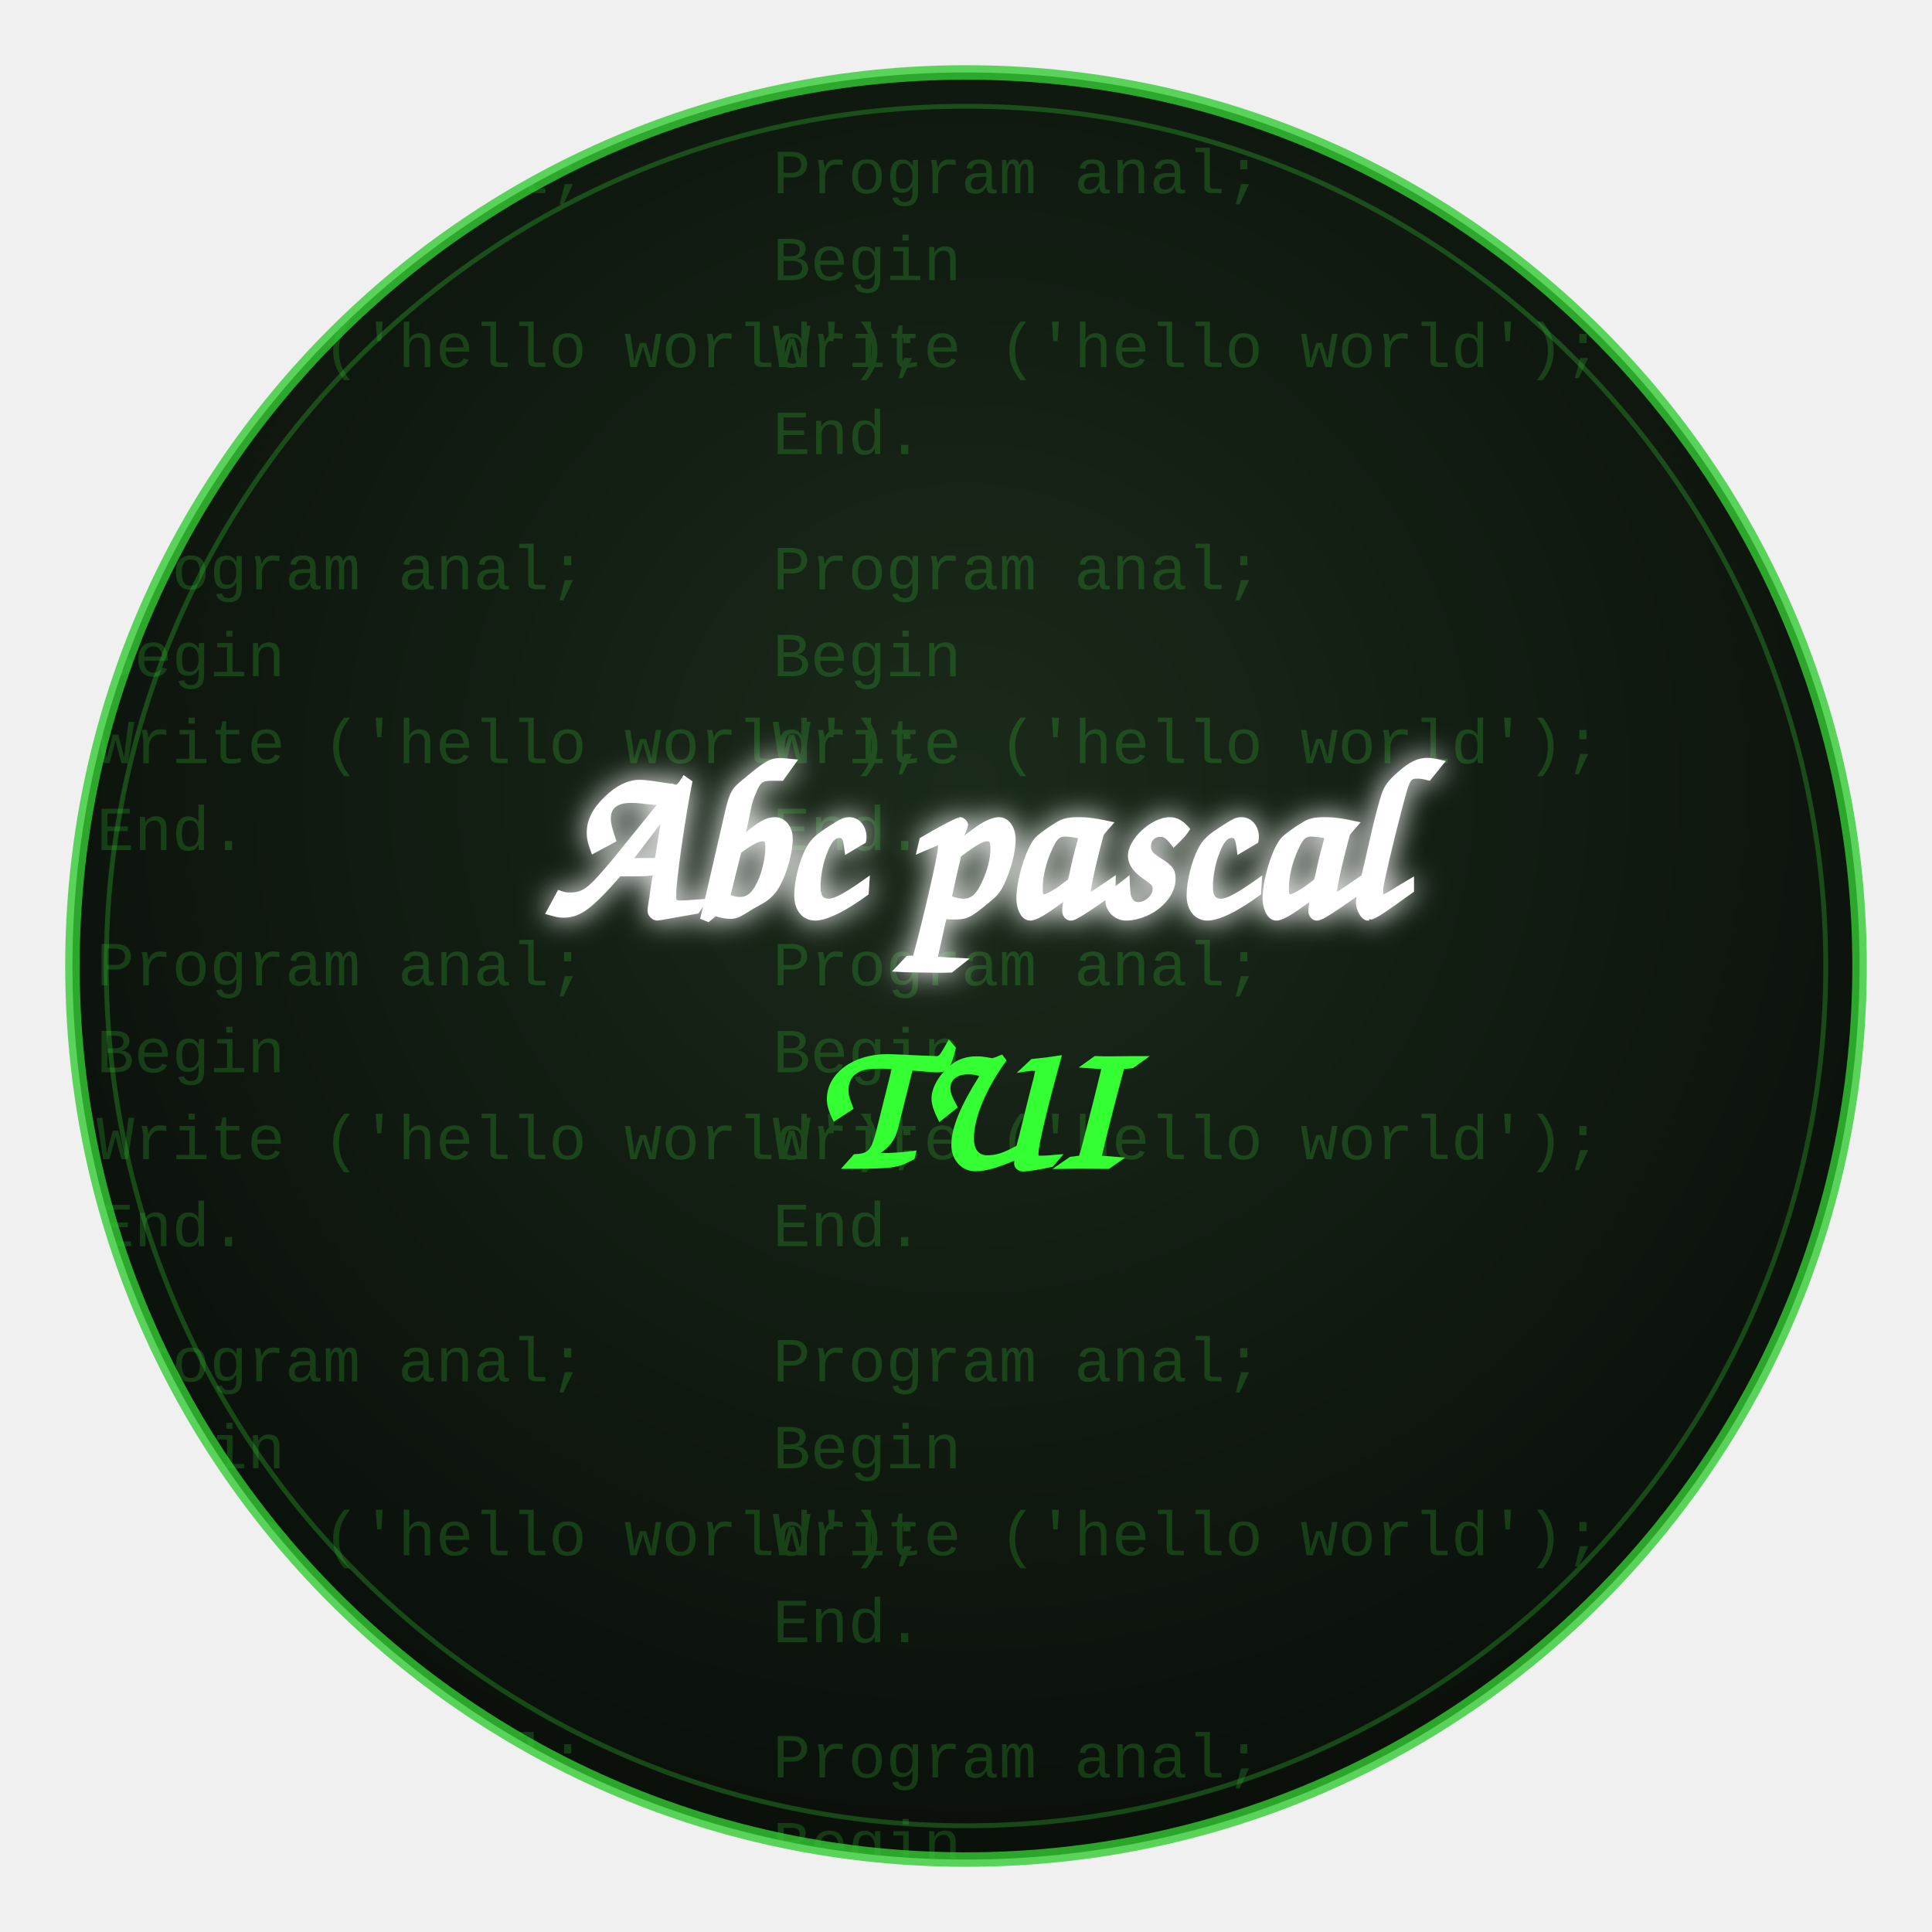
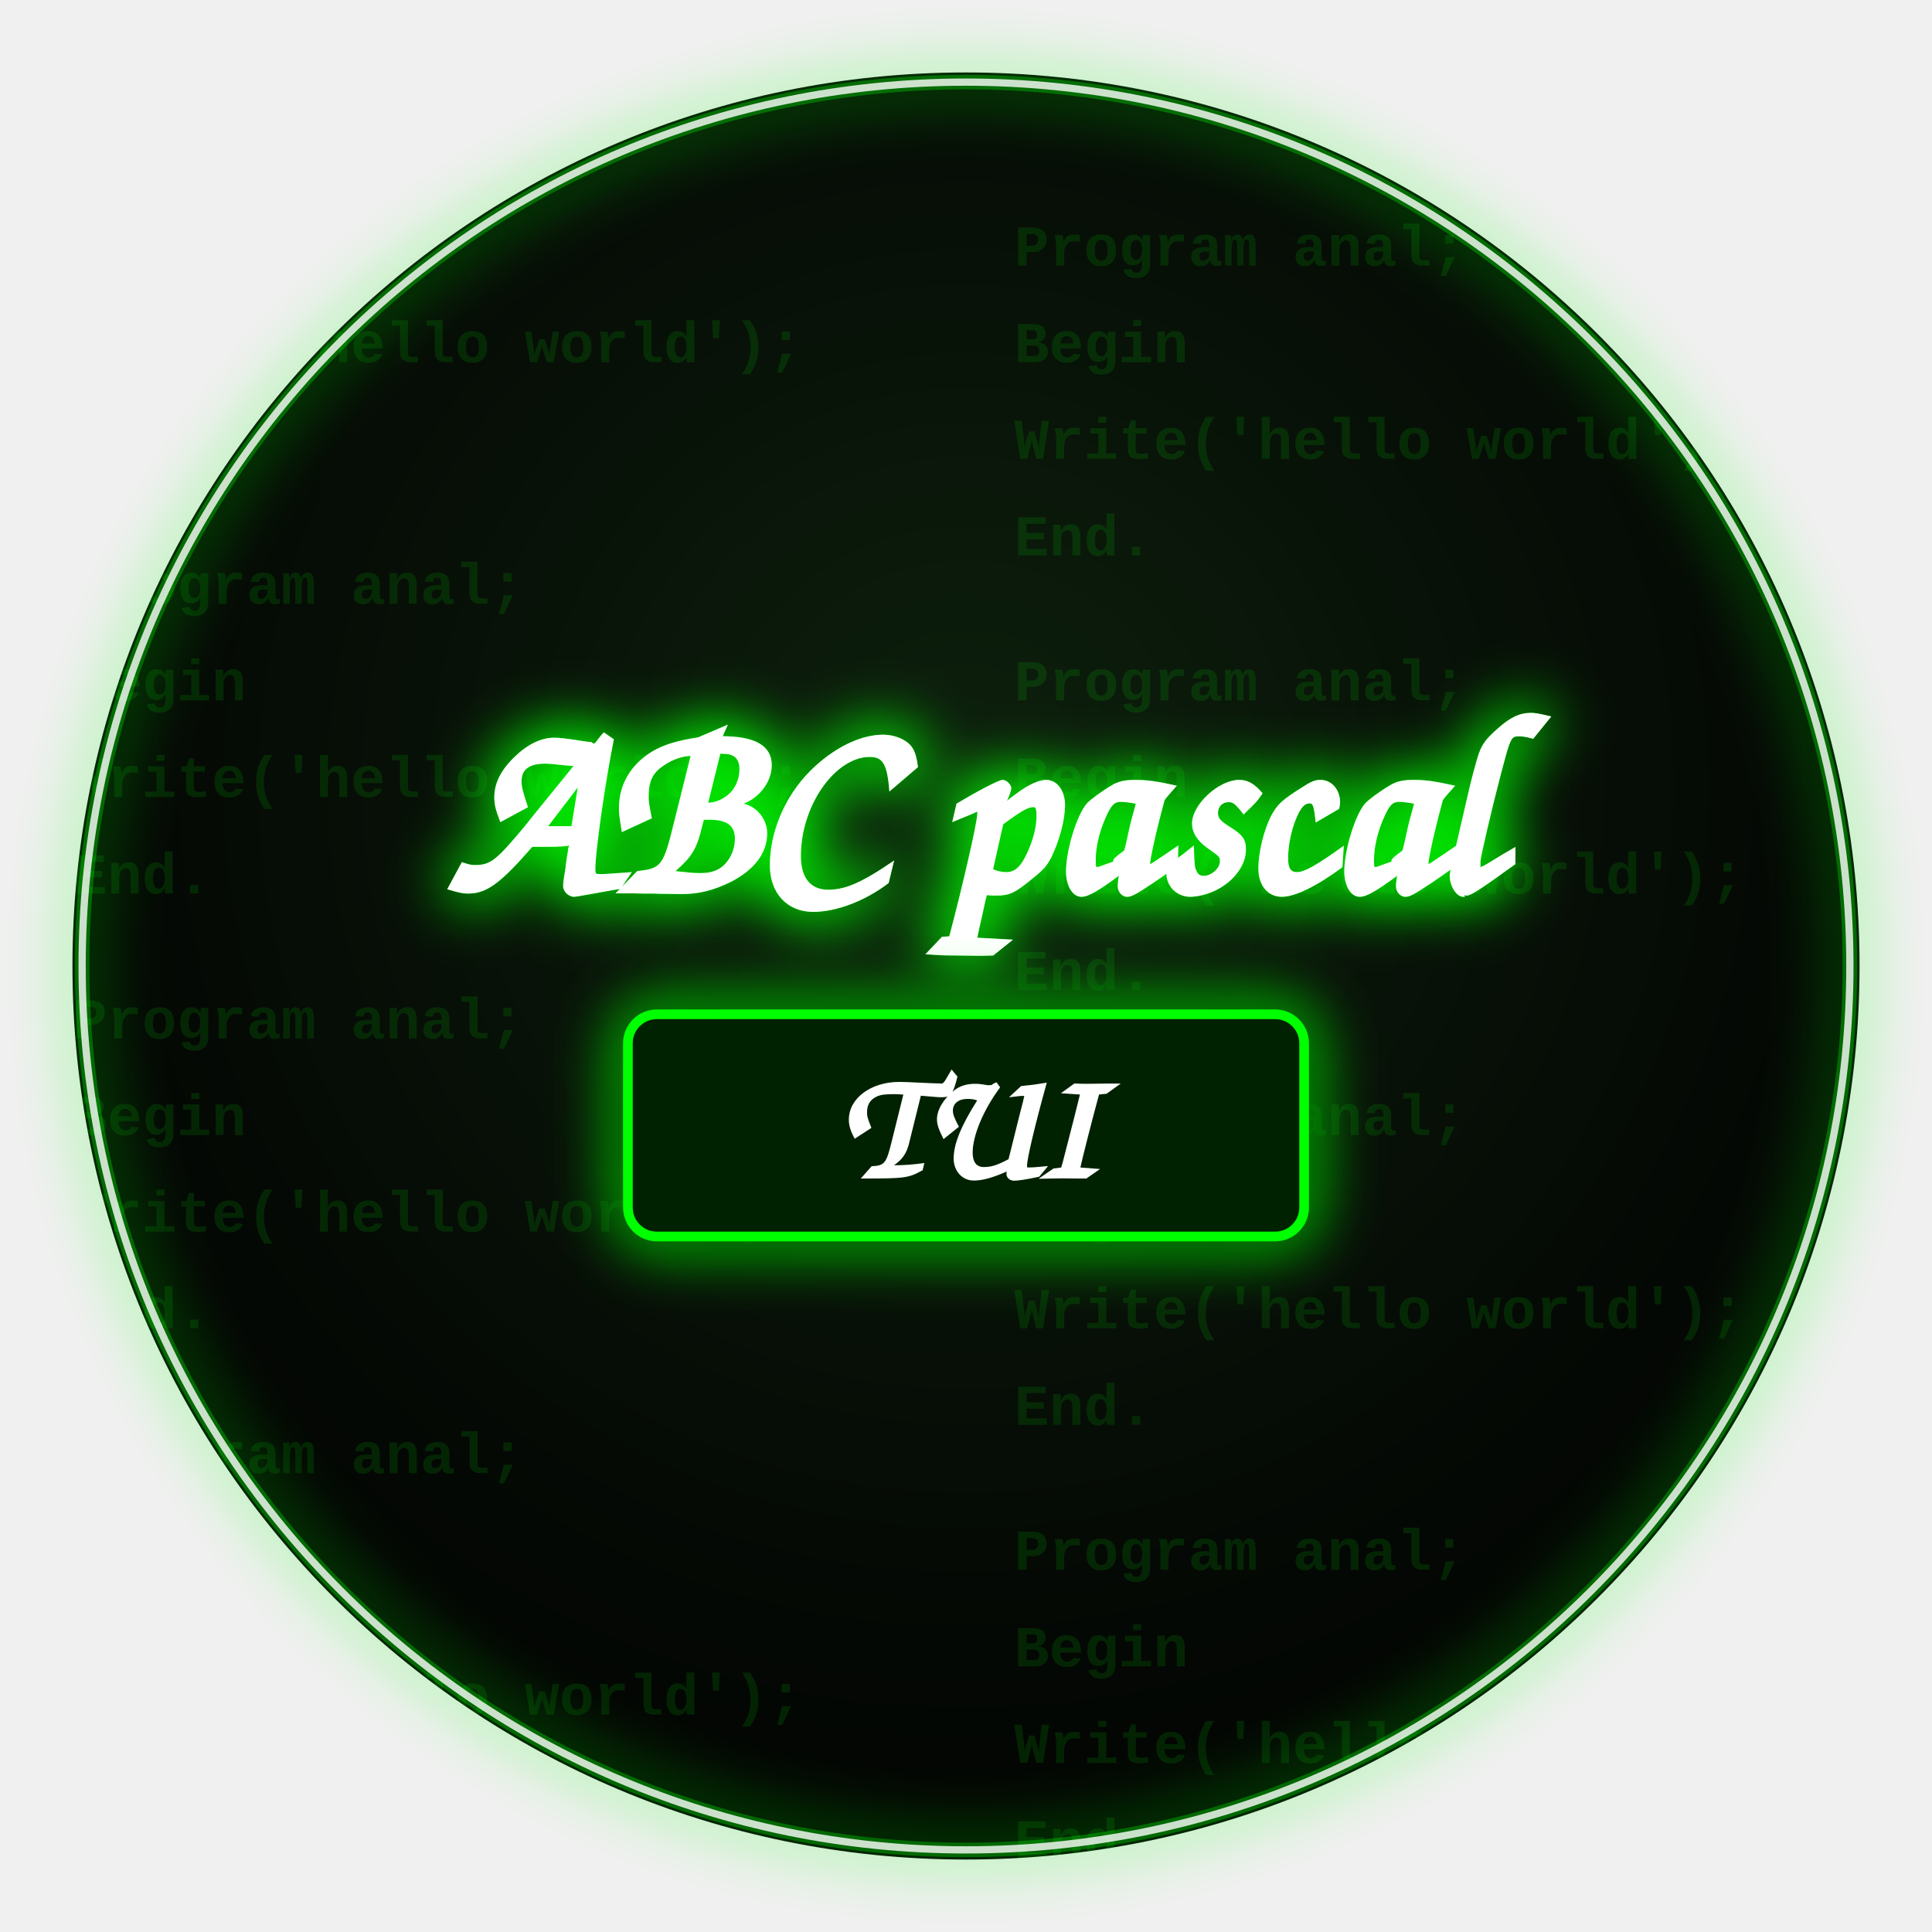
<svg xmlns="http://www.w3.org/2000/svg" width="400" height="400" viewBox="0 0 400 400">
  <defs>
    <clipPath id="circle-clip">
      <circle cx="200" cy="200" r="185" />
    </clipPath>
    <radialGradient id="bg-grad" cx="50%" cy="40%" r="60%">
-       <stop offset="0%" stop-color="#1a2a1a" />
-       <stop offset="100%" stop-color="#0a0f0a" />
+       <stop offset="0%" stop-color="#0d200d" />
+       <stop offset="70%" stop-color="#050a05" />
+       <stop offset="100%" stop-color="#020402" />
    </radialGradient>
-   </defs>
-   <circle cx="200" cy="200" r="185" fill="url(#bg-grad)" />
-   <g clip-path="url(#circle-clip)" opacity="0.18" font-family="'Courier New', monospace" font-size="13" fill="#44ff44">
-     <text x="20" y="40">Program anal;</text>
-     <text x="20" y="58">Begin</text>
-     <text x="20" y="76">  Write ('hello world');</text>
-     <text x="20" y="94">End.</text>
-     <text x="20" y="122">Program anal;</text>
-     <text x="20" y="140">Begin</text>
-     <text x="20" y="158">  Write ('hello world');</text>
-     <text x="20" y="176">End.</text>
-     <text x="20" y="204">Program anal;</text>
-     <text x="20" y="222">Begin</text>
-     <text x="20" y="240">  Write ('hello world');</text>
-     <text x="20" y="258">End.</text>
-     <text x="20" y="286">Program anal;</text>
-     <text x="20" y="304">Begin</text>
-     <text x="20" y="322">  Write ('hello world');</text>
-     <text x="20" y="340">End.</text>
-     <text x="20" y="368">Program anal;</text>
-     <text x="20" y="386">Begin</text>
-     <text x="160" y="40">Program anal;</text>
-     <text x="160" y="58">Begin</text>
-     <text x="160" y="76">  Write ('hello world');</text>
-     <text x="160" y="94">End.</text>
-     <text x="160" y="122">Program anal;</text>
-     <text x="160" y="140">Begin</text>
-     <text x="160" y="158">  Write ('hello world');</text>
-     <text x="160" y="176">End.</text>
-     <text x="160" y="204">Program anal;</text>
-     <text x="160" y="222">Begin</text>
-     <text x="160" y="240">  Write ('hello world');</text>
-     <text x="160" y="258">End.</text>
-     <text x="160" y="286">Program anal;</text>
-     <text x="160" y="304">Begin</text>
-     <text x="160" y="322">  Write ('hello world');</text>
-     <text x="160" y="340">End.</text>
-     <text x="160" y="368">Program anal;</text>
-     <text x="160" y="386">Begin</text>
-   </g>
-   <circle cx="200" cy="200" r="185" fill="none" stroke="#33cc33" stroke-width="3" opacity="0.8" />
-   <circle cx="200" cy="200" r="178" fill="none" stroke="#33cc33" stroke-width="1" opacity="0.3" />
-   <text x="200" y="190" font-family="'Comic Sans MS', 'Comic Sans', cursive" font-size="46" font-weight="bold" text-anchor="middle" fill="#ffffff" filter="url(#glow)">Abc pascal</text>
-   <text x="200" y="242" font-family="'Comic Sans MS', 'Comic Sans', cursive" font-size="38" font-weight="bold" text-anchor="middle" fill="#33ff33">TUI</text>
-   <defs>
-     <filter id="glow" x="-20%" y="-20%" width="140%" height="140%">
-       <feGaussianBlur stdDeviation="3" result="blur" />
+     <filter id="neon-glow" x="-50%" y="-50%" width="200%" height="200%">
+       <feGaussianBlur stdDeviation="6" result="blur1" />
+       <feGaussianBlur stdDeviation="3" result="blur2" />
      <feMerge>
-         <feMergeNode in="blur" />
+         <feMergeNode in="blur1" />
+         <feMergeNode in="blur2" />
        <feMergeNode in="SourceGraphic" />
      </feMerge>
    </filter>
  </defs>
+   <circle cx="200" cy="200" r="185" fill="url(#bg-grad)" />
+   <g clip-path="url(#circle-clip)" opacity="0.12" font-family="'Courier New', monospace" font-size="12" font-weight="bold" fill="#00ff00">
+     <text x="15" y="35">Program anal;</text>
+     <text x="15" y="55">Begin</text>
+     <text x="15" y="75">  Write('hello world');</text>
+     <text x="15" y="95">End.</text>
+     <text x="15" y="125">Program anal;</text>
+     <text x="15" y="145">Begin</text>
+     <text x="15" y="165">  Write('hello world');</text>
+     <text x="15" y="185">End.</text>
+     <text x="15" y="215">Program anal;</text>
+     <text x="15" y="235">Begin</text>
+     <text x="15" y="255">  Write('hello world');</text>
+     <text x="15" y="275">End.</text>
+     <text x="15" y="305">Program anal;</text>
+     <text x="15" y="325">Begin</text>
+     <text x="15" y="355">  Write('hello world');</text>
+     <text x="15" y="375">End.</text>
+     <text x="210" y="55">Program anal;</text>
+     <text x="210" y="75">Begin</text>
+     <text x="210" y="95">  Write('hello world');</text>
+     <text x="210" y="115">End.</text>
+     <text x="210" y="145">Program anal;</text>
+     <text x="210" y="165">Begin</text>
+     <text x="210" y="185">  Write('hello world');</text>
+     <text x="210" y="205">End.</text>
+     <text x="210" y="235">Program anal;</text>
+     <text x="210" y="255">Begin</text>
+     <text x="210" y="275">  Write('hello world');</text>
+     <text x="210" y="295">End.</text>
+     <text x="210" y="325">Program anal;</text>
+     <text x="210" y="345">Begin</text>
+     <text x="210" y="365">  Write('hello world');</text>
+     <text x="210" y="385">End.</text>
+   </g>
+   <circle cx="200" cy="200" r="183" fill="none" stroke="#00ff00" stroke-width="3" filter="url(#neon-glow)" opacity="0.4" />
+   <circle cx="200" cy="200" r="183" fill="none" stroke="#ffffff" stroke-width="1.5" opacity="0.8" />
+   <text x="200" y="185" font-family="'Comic Sans MS', 'Comic Sans', cursive" font-size="52" font-weight="bold" text-anchor="middle" fill="#00ff00" filter="url(#neon-glow)">ABC pascal</text>
+   <text x="200" y="185" font-family="'Comic Sans MS', 'Comic Sans', cursive" font-size="52" font-weight="bold" text-anchor="middle" fill="#ffffff">ABC pascal</text>
+   <g filter="url(#neon-glow)">
+     <rect x="130" y="210" width="140" height="46" rx="6" fill="#002200" stroke="#00ff00" stroke-width="2" />
+   </g>
+   <text x="200" y="244" font-family="'Comic Sans MS', 'Comic Sans', cursive" font-size="32" font-weight="bold" text-anchor="middle" fill="#ffffff">TUI</text>
</svg>
